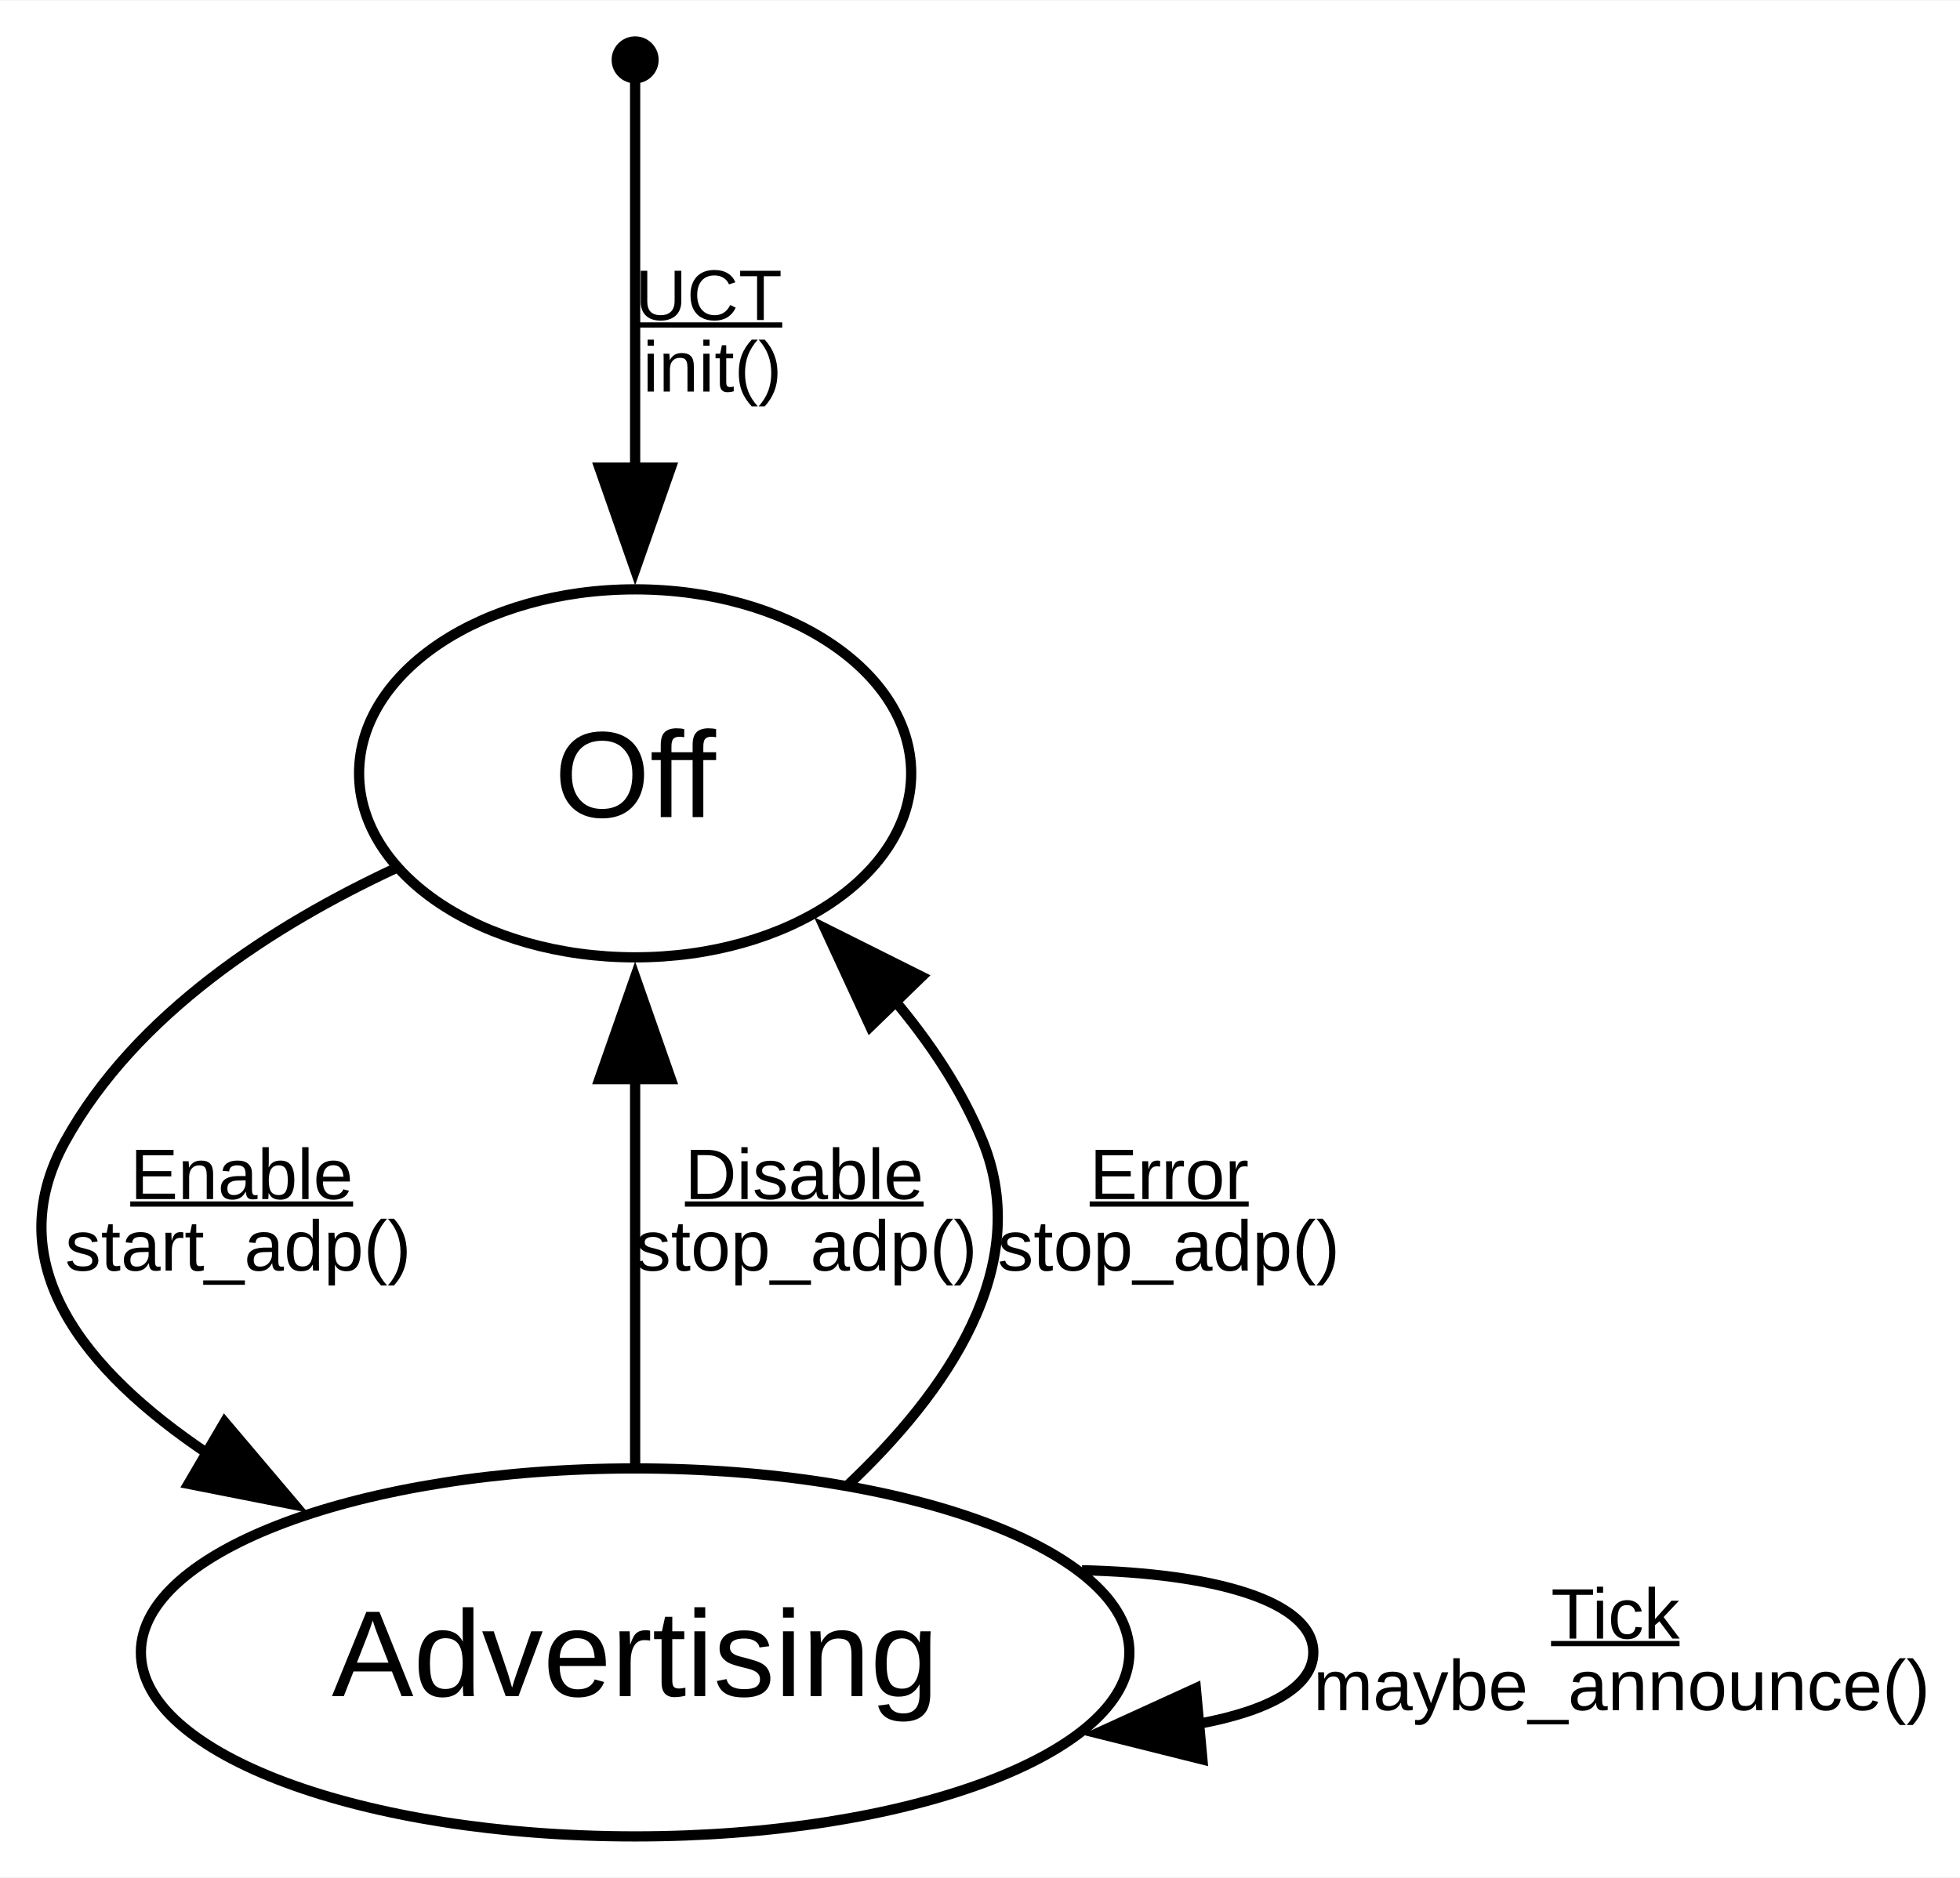
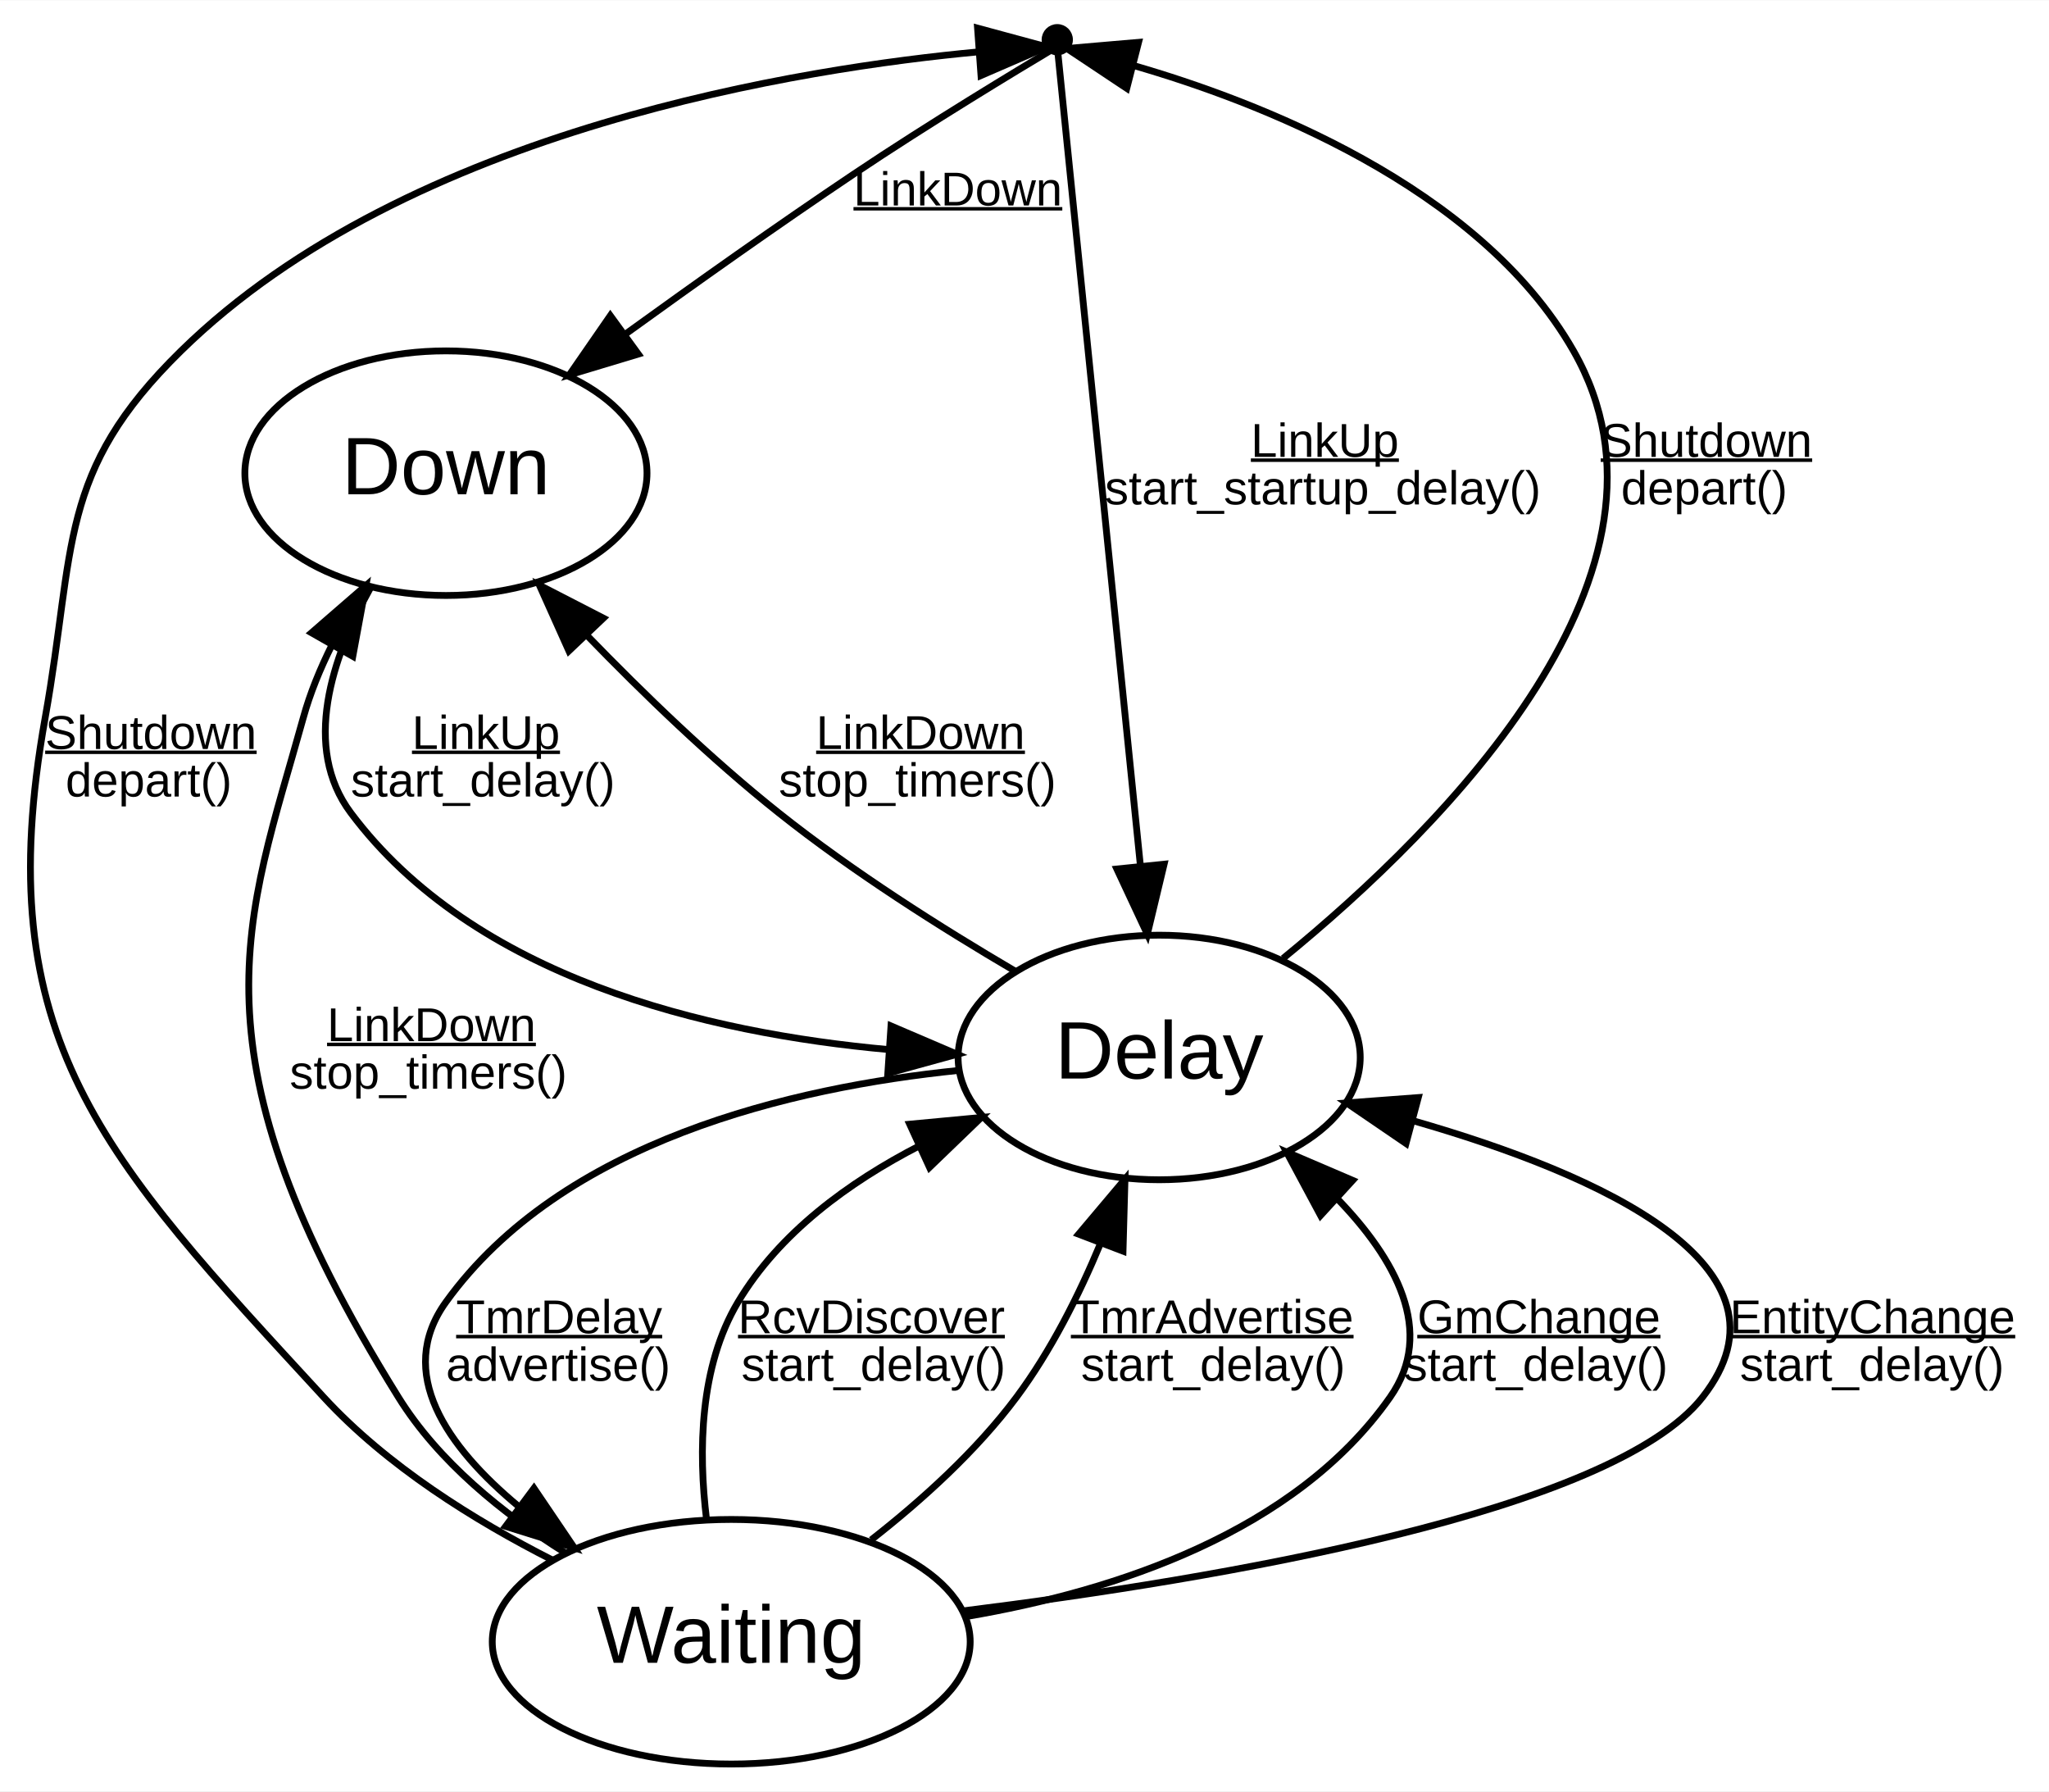
- <svg xmlns="http://www.w3.org/2000/svg" width="192pt" height="184pt" viewBox="0.00 0.00 191.70 183.60">
-   <g id="graph0" class="graph" transform="scale(1 1) rotate(0) translate(4 179.6)">
-     <polygon fill="white" stroke="none" points="-4,4 -4,-179.6 187.7,-179.6 187.7,4 -4,4" />
+ <svg xmlns="http://www.w3.org/2000/svg" width="302pt" height="264pt" viewBox="0.00 0.00 301.65 263.60">
+   <g id="graph0" class="graph" transform="scale(1 1) rotate(0) translate(4 259.6)">
+     <polygon fill="white" stroke="transparent" points="-4,4 -4,-259.6 297.65,-259.6 297.65,4 -4,4" />
    <g id="node1" class="node">
-       <ellipse fill="black" stroke="black" cx="58.12" cy="-173.8" rx="1.8" ry="1.8" />
+       <ellipse fill="black" stroke="black" cx="151.65" cy="-253.8" rx="1.8" ry="1.8" />
    </g>
    <g id="node2" class="node">
-       <ellipse fill="none" stroke="black" cx="58.12" cy="-104" rx="27" ry="18" />
-       <text text-anchor="middle" x="58.12" y="-99.72" font-family="Arial" font-size="12.00">Off</text>
+       <ellipse fill="none" stroke="black" cx="61.65" cy="-190" rx="29.6" ry="18" />
+       <text text-anchor="middle" x="61.65" y="-186.9" font-family="Arial" font-size="12.00">Down</text>
+     </g>
+     <g id="edge2" class="edge">
+       <path fill="none" stroke="black" d="M150.49,-252.11C146.45,-249.7 132.67,-241.4 121.65,-234 110.51,-226.53 98.44,-217.97 88.08,-210.48" />
+       <polygon fill="black" stroke="black" points="89.97,-207.53 79.82,-204.47 85.85,-213.19 89.97,-207.53" />
+       <text text-anchor="start" x="121.65" y="-229.4" font-family="Arial" text-decoration="underline" font-size="7.00">LinkDown</text>
+     </g>
+     <g id="node4" class="node">
+       <ellipse fill="none" stroke="black" cx="166.65" cy="-104" rx="29.6" ry="18" />
+       <text text-anchor="middle" x="166.65" y="-100.9" font-family="Arial" font-size="12.00">Delay</text>
    </g>
    <g id="edge1" class="edge">
-       <path fill="none" stroke="black" d="M58.12,-171.62C58.12,-166.98 58.12,-149.42 58.12,-133.49" />
-       <polygon fill="black" stroke="black" points="61.62,-133.91 58.12,-123.91 54.62,-133.91 61.62,-133.91" />
-       <text text-anchor="start" x="58.12" y="-148.35" font-family="Arial" text-decoration="underline" font-size="7.00">UCT</text>
-       <text text-anchor="start" x="58.87" y="-141.35" font-family="Arial" font-size="7.00">init()</text>
+       <path fill="none" stroke="black" d="M151.74,-251.86C152.65,-242.89 159.82,-172.23 163.88,-132.29" />
+       <polygon fill="black" stroke="black" points="167.38,-132.45 164.91,-122.14 160.42,-131.74 167.38,-132.45" />
+       <text text-anchor="start" x="180.15" y="-192.4" font-family="Arial" text-decoration="underline" font-size="7.00">LinkUp</text>
+       <text text-anchor="start" x="158.65" y="-185.4" font-family="Arial" font-size="7.00">start_startup_delay()</text>
+     </g>
+     <g id="edge3" class="edge">
+       <path fill="none" stroke="black" d="M50.55,-173.14C44.84,-162.86 40.44,-149.63 47.65,-140 65.78,-115.77 99.87,-107.59 126.93,-105.15" />
+       <polygon fill="black" stroke="black" points="127.17,-108.64 136.91,-104.47 126.7,-101.66 127.17,-108.64" />
+       <text text-anchor="start" x="56.65" y="-149.4" font-family="Arial" text-decoration="underline" font-size="7.00">LinkUp</text>
+       <text text-anchor="start" x="47.65" y="-142.4" font-family="Arial" font-size="7.00">start_delay()</text>
    </g>
    <g id="node3" class="node">
-       <ellipse fill="none" stroke="black" cx="58.12" cy="-18" rx="48.34" ry="18" />
-       <text text-anchor="middle" x="58.12" y="-13.72" font-family="Arial" font-size="12.00">Advertising</text>
+       <ellipse fill="none" stroke="black" cx="103.65" cy="-18" rx="35.18" ry="18" />
+       <text text-anchor="middle" x="103.65" y="-14.9" font-family="Arial" font-size="12.00">Waiting</text>
    </g>
-     <g id="edge2" class="edge">
-       <path fill="none" stroke="black" d="M34.69,-94.71C22.73,-89.14 9.28,-80.5 2.37,-68 -4.24,-56.05 4.18,-45.59 16.31,-37.45" />
-       <polygon fill="black" stroke="black" points="17.97,-40.53 24.82,-32.44 14.43,-34.49 17.97,-40.53" />
-       <text text-anchor="start" x="8.74" y="-62.35" font-family="Arial" text-decoration="underline" font-size="7.00">Enable</text>
-       <text text-anchor="start" x="2.37" y="-55.35" font-family="Arial" font-size="7.00">start_adp()</text>
+     <g id="edge9" class="edge">
+       <path fill="none" stroke="black" d="M77.34,-30.02C65.87,-35.84 52.96,-43.88 43.65,-54 11.12,-89.35 -5.83,-106.72 2.65,-154 7.16,-179.19 4.37,-190.09 22.65,-208 56.21,-240.89 115.13,-249.7 140.02,-252.01" />
+       <polygon fill="black" stroke="black" points="139.91,-255.51 150.14,-252.74 140.42,-248.53 139.91,-255.51" />
+       <text text-anchor="start" x="2.65" y="-149.4" font-family="Arial" text-decoration="underline" font-size="7.00">Shutdown</text>
+       <text text-anchor="start" x="5.65" y="-142.4" font-family="Arial" font-size="7.00">depart()</text>
    </g>
-     <g id="edge3" class="edge">
-       <path fill="none" stroke="black" d="M58.12,-36.38C58.12,-47.3 58.12,-61.65 58.12,-74.24" />
-       <polygon fill="black" stroke="black" points="54.62,-74.08 58.12,-84.08 61.62,-74.08 54.62,-74.08" />
-       <text text-anchor="start" x="62.99" y="-62.35" font-family="Arial" text-decoration="underline" font-size="7.00">Disable</text>
-       <text text-anchor="start" x="58.12" y="-55.35" font-family="Arial" font-size="7.00">stop_adp()</text>
+     <g id="edge4" class="edge">
+       <path fill="none" stroke="black" d="M79.17,-31.11C70.08,-36.83 60.55,-44.5 54.65,-54 22.96,-104.99 32.4,-124.21 40.65,-154 41.65,-157.63 43.15,-161.26 44.88,-164.73" />
+       <polygon fill="black" stroke="black" points="41.86,-166.51 49.87,-173.46 47.94,-163.04 41.86,-166.51" />
+       <text text-anchor="start" x="44.15" y="-106.4" font-family="Arial" text-decoration="underline" font-size="7.00">LinkDown</text>
+       <text text-anchor="start" x="38.65" y="-99.4" font-family="Arial" font-size="7.00">stop_timers()</text>
    </g>
    <g id="edge5" class="edge">
-       <path fill="none" stroke="black" d="M78.85,-34.29C88.6,-43.47 97.1,-55.72 92.12,-68 90.07,-73.03 86.92,-77.74 83.34,-81.97" />
-       <polygon fill="black" stroke="black" points="81.12,-79.23 76.67,-88.85 86.15,-84.11 81.12,-79.23" />
-       <text text-anchor="start" x="102.58" y="-62.35" font-family="Arial" text-decoration="underline" font-size="7.00">Error</text>
-       <text text-anchor="start" x="93.58" y="-55.35" font-family="Arial" font-size="7.00">stop_adp()</text>
+       <path fill="none" stroke="black" d="M100.01,-36.03C98.8,-46.02 98.97,-58.5 104.65,-68 110.73,-78.18 120.96,-85.64 131.37,-91" />
+       <polygon fill="black" stroke="black" points="129.92,-94.18 140.47,-95.17 132.84,-87.82 129.92,-94.18" />
+       <text text-anchor="start" x="104.65" y="-63.4" font-family="Arial" text-decoration="underline" font-size="7.00">RcvDiscover</text>
+       <text text-anchor="start" x="105.15" y="-56.4" font-family="Arial" font-size="7.00">start_delay()</text>
    </g>
-     <g id="edge4" class="edge">
-       <path fill="none" stroke="black" d="M101.82,-26.04C114.57,-25.76 124.45,-23.08 124.45,-18 124.45,-14.59 119.99,-12.26 113.2,-11.01" />
-       <polygon fill="black" stroke="black" points="113.6,-7.53 103.32,-10.1 112.96,-14.5 113.6,-7.53" />
-       <text text-anchor="start" x="147.7" y="-19.35" font-family="Arial" text-decoration="underline" font-size="7.00">Tick</text>
-       <text text-anchor="start" x="124.45" y="-12.35" font-family="Arial" font-size="7.00">maybe_announce()</text>
+     <g id="edge6" class="edge">
+       <path fill="none" stroke="black" d="M124.25,-32.99C131.71,-38.82 139.75,-46.09 145.65,-54 150.7,-60.78 154.83,-68.97 158.04,-76.69" />
+       <polygon fill="black" stroke="black" points="154.79,-77.99 161.62,-86.09 161.33,-75.49 154.79,-77.99" />
+       <text text-anchor="start" x="153.65" y="-63.4" font-family="Arial" text-decoration="underline" font-size="7.00">TmrAdvertise</text>
+       <text text-anchor="start" x="155.15" y="-56.4" font-family="Arial" font-size="7.00">start_delay()</text>
+     </g>
+     <g id="edge7" class="edge">
+       <path fill="none" stroke="black" d="M138.38,-21.73C160.15,-25.44 186.65,-34.07 200.65,-54 207.41,-63.63 201.47,-74.36 192.77,-83.32" />
+       <polygon fill="black" stroke="black" points="190.41,-80.74 185.4,-90.08 195.14,-85.91 190.41,-80.74" />
+       <text text-anchor="start" x="204.65" y="-63.4" font-family="Arial" text-decoration="underline" font-size="7.00">GmChange</text>
+       <text text-anchor="start" x="202.65" y="-56.4" font-family="Arial" font-size="7.00">start_delay()</text>
+     </g>
+     <g id="edge8" class="edge">
+       <path fill="none" stroke="black" d="M137.69,-22.53C175.61,-27.26 233.35,-37.06 246.65,-54 261.74,-73.23 231.64,-86.75 204.16,-94.65" />
+       <polygon fill="black" stroke="black" points="202.99,-91.34 194.24,-97.31 204.8,-98.1 202.99,-91.34" />
+       <text text-anchor="start" x="250.65" y="-63.4" font-family="Arial" text-decoration="underline" font-size="7.00">EntityChange</text>
+       <text text-anchor="start" x="252.15" y="-56.4" font-family="Arial" font-size="7.00">start_delay()</text>
+     </g>
+     <g id="edge12" class="edge">
+       <path fill="none" stroke="black" d="M184.89,-118.58C208.93,-138.21 246.1,-175.7 227.65,-208 213.67,-232.47 180.53,-244.9 162.99,-249.97" />
+       <polygon fill="black" stroke="black" points="161.88,-246.64 153.06,-252.51 163.62,-253.42 161.88,-246.64" />
+       <text text-anchor="start" x="231.65" y="-192.4" font-family="Arial" text-decoration="underline" font-size="7.00">Shutdown</text>
+       <text text-anchor="start" x="234.65" y="-185.4" font-family="Arial" font-size="7.00">depart()</text>
+     </g>
+     <g id="edge10" class="edge">
+       <path fill="none" stroke="black" d="M145.41,-116.73C134.61,-123.07 121.5,-131.36 110.65,-140 100.74,-147.88 90.71,-157.55 82.32,-166.22" />
+       <polygon fill="black" stroke="black" points="79.75,-163.84 75.41,-173.51 84.83,-168.66 79.75,-163.84" />
+       <text text-anchor="start" x="116.15" y="-149.4" font-family="Arial" text-decoration="underline" font-size="7.00">LinkDown</text>
+       <text text-anchor="start" x="110.65" y="-142.4" font-family="Arial" font-size="7.00">stop_timers()</text>
+     </g>
+     <g id="edge11" class="edge">
+       <path fill="none" stroke="black" d="M137.2,-102.1C112.54,-99.59 78.73,-91.69 61.65,-68 54.16,-57.61 61.73,-46.74 72.4,-37.88" />
+       <polygon fill="black" stroke="black" points="74.61,-40.59 80.55,-31.82 70.43,-34.98 74.61,-40.59" />
+       <text text-anchor="start" x="63.15" y="-63.4" font-family="Arial" text-decoration="underline" font-size="7.00">TmrDelay</text>
+       <text text-anchor="start" x="61.65" y="-56.4" font-family="Arial" font-size="7.00">advertise()</text>
    </g>
  </g>
</svg>
